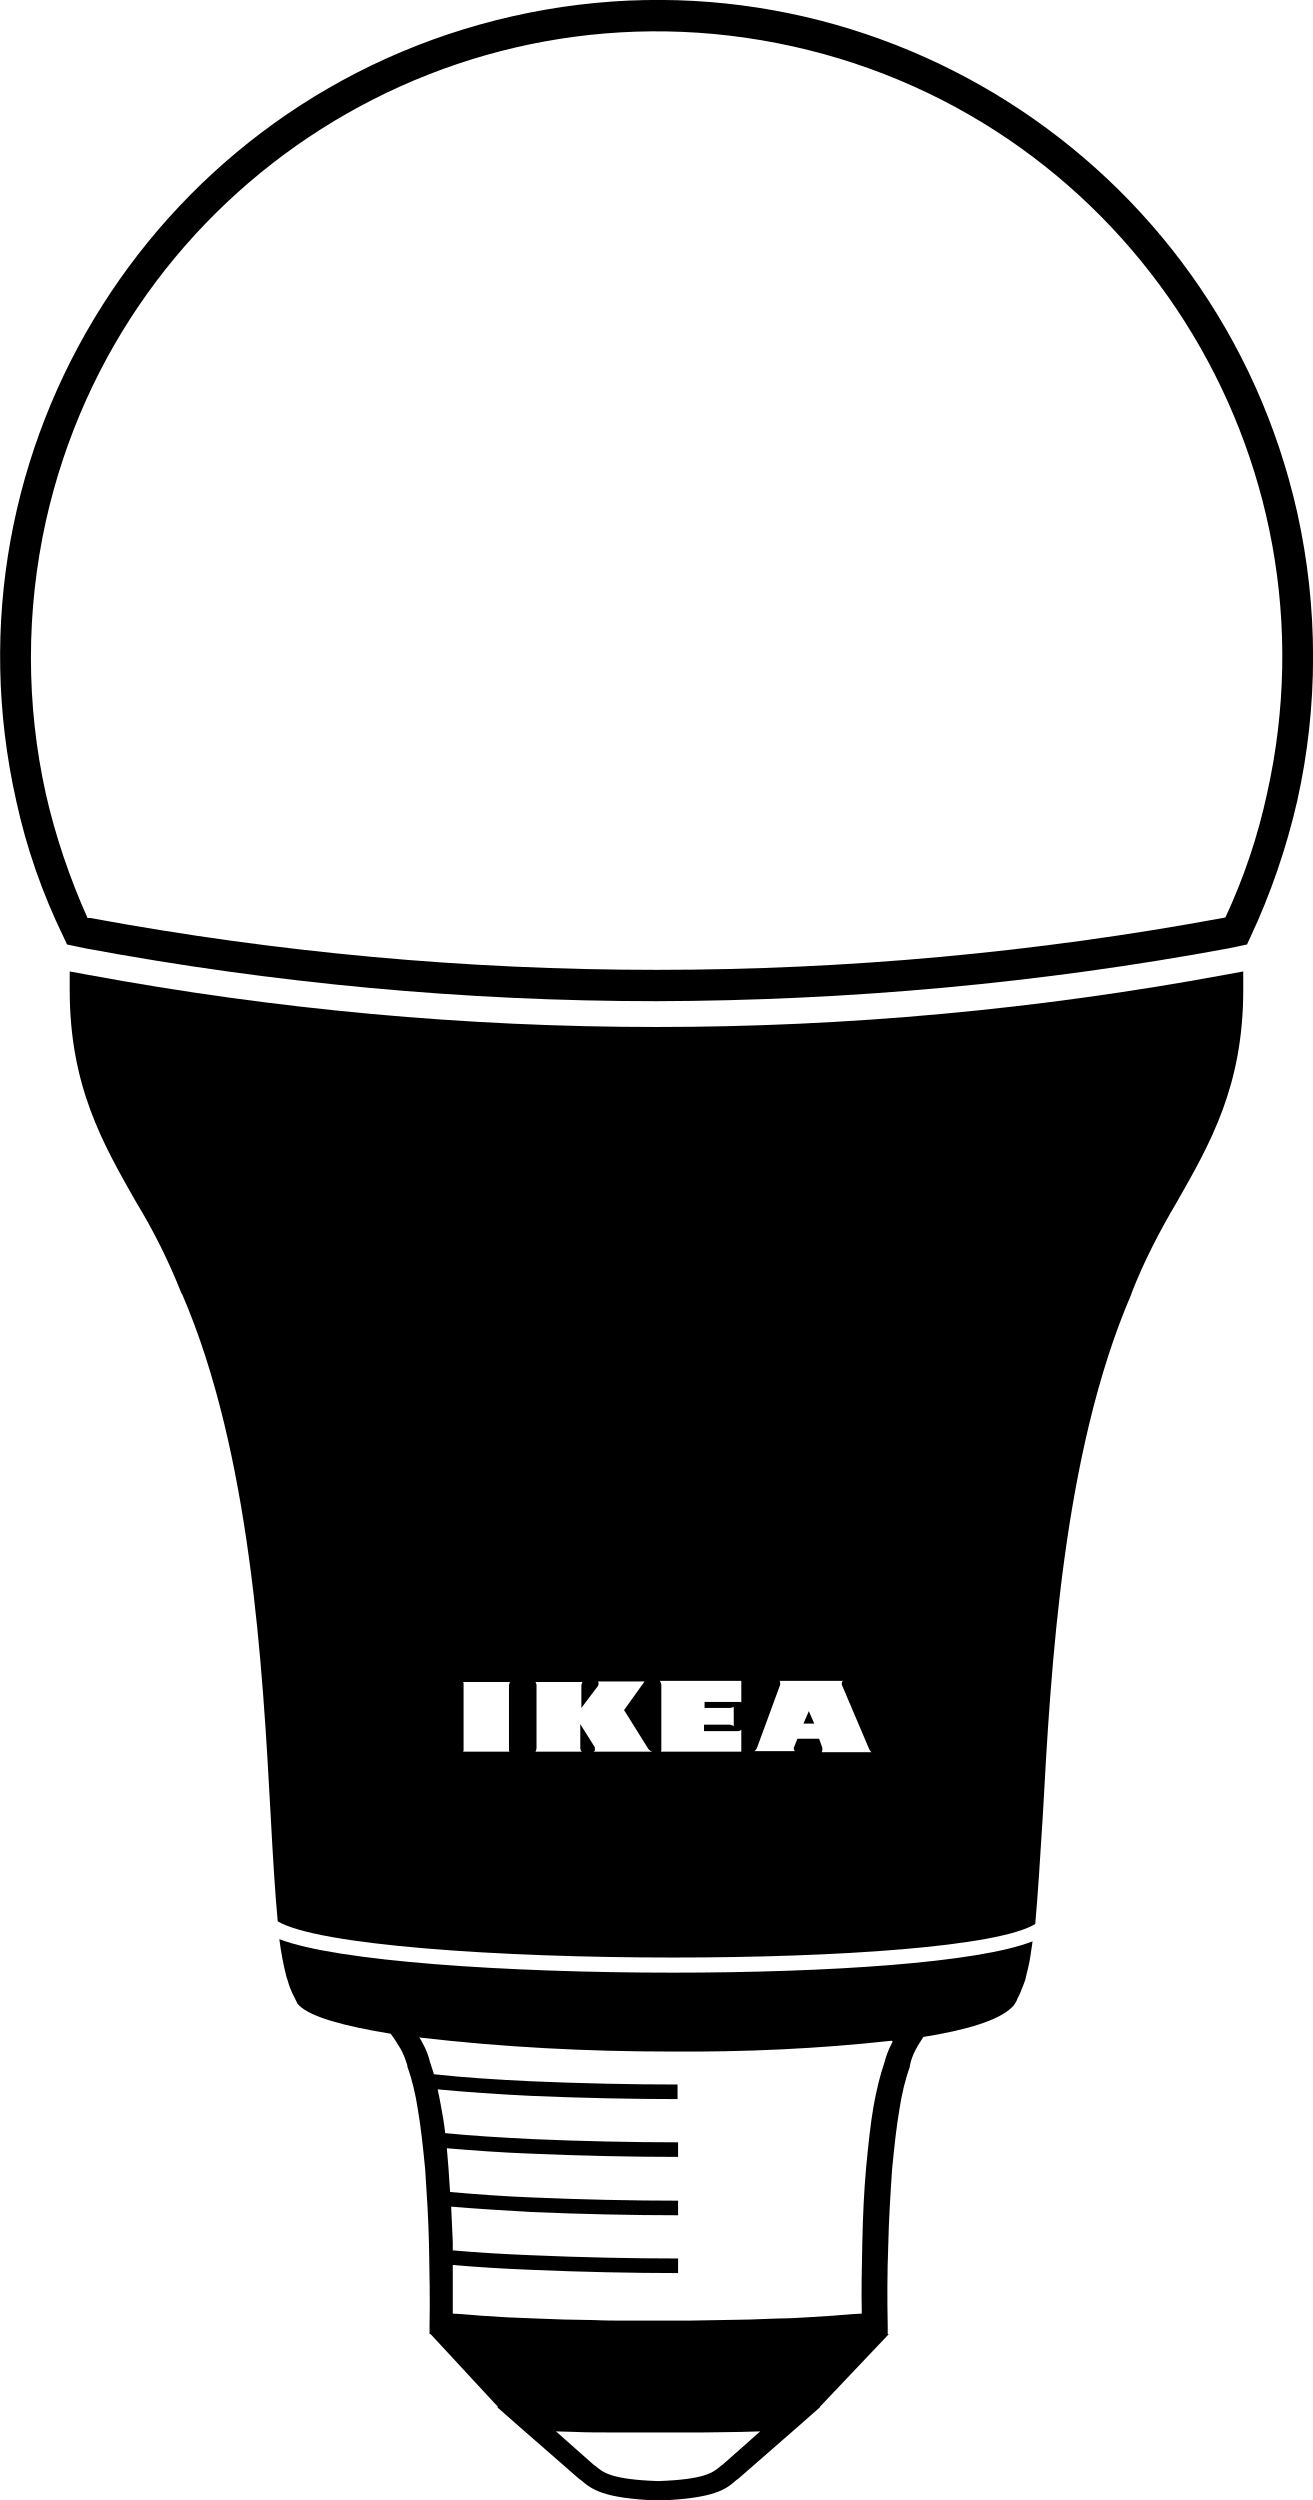
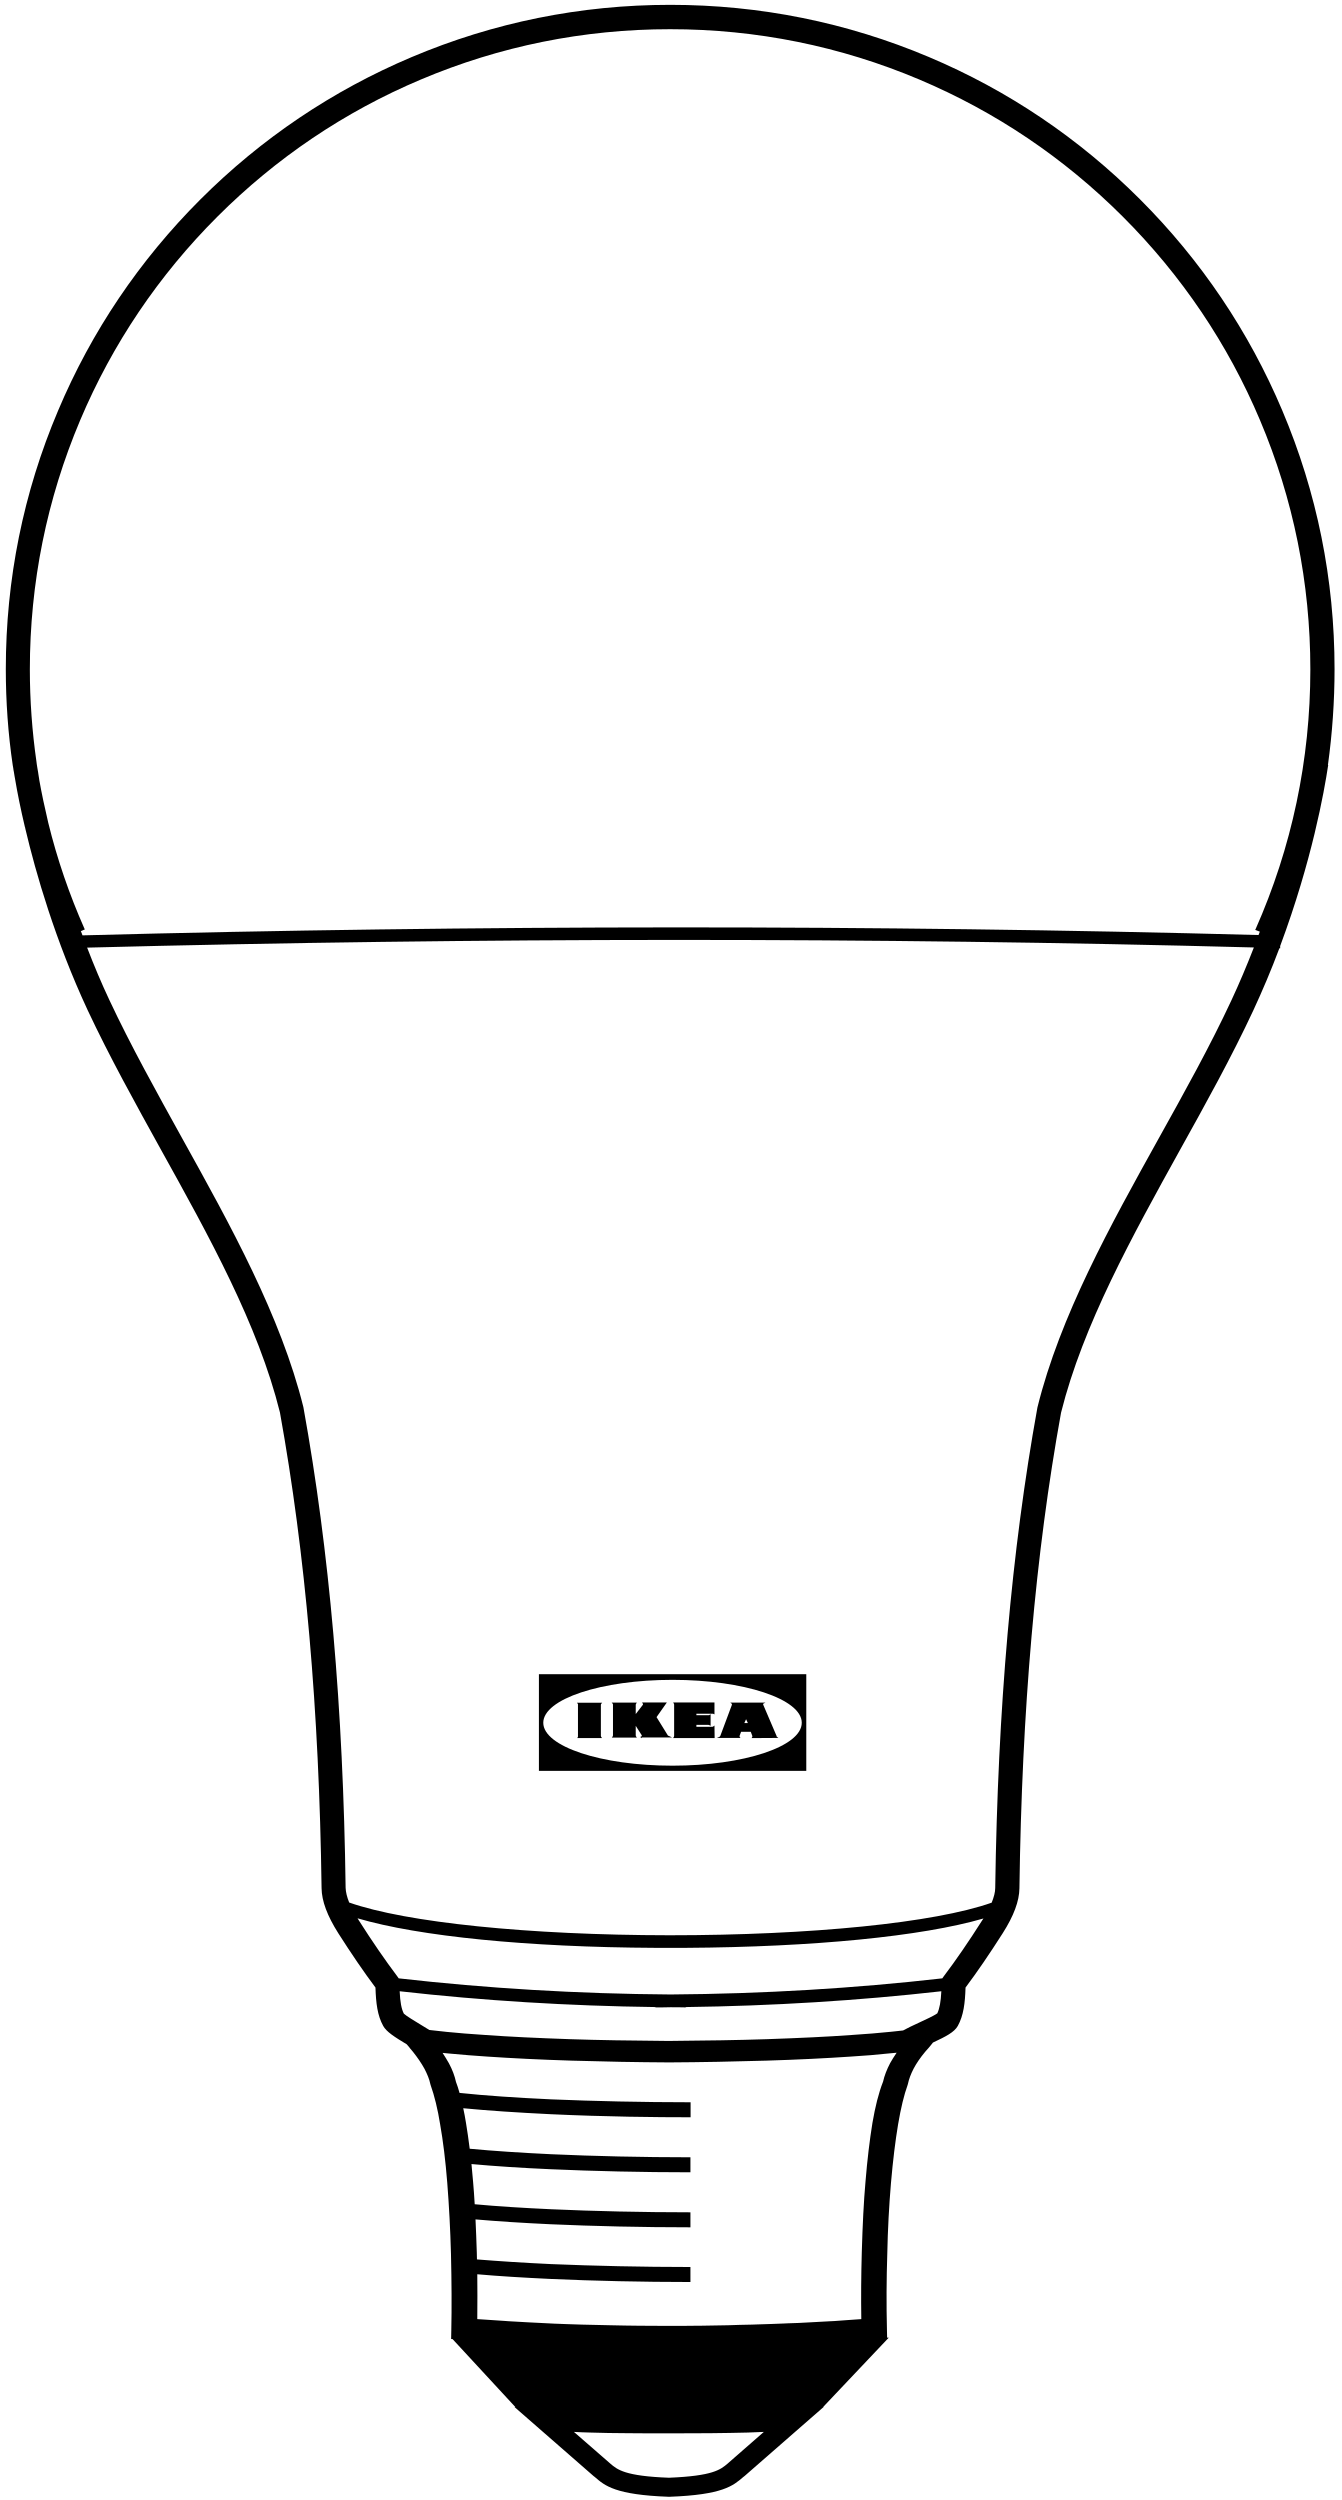
- <svg xmlns="http://www.w3.org/2000/svg" version="1.1" id="Layer_1" x="0px" y="0px" viewBox="0 0 243 462.7" style="enable-background:new 0 0 243 462.7;" xml:space="preserve">
-   <path d="M51.7,358.9c0.3,2.3,0.7,4.6,1.3,6.9c0.2,0.5,0.3,1,0.5,1.6s0.4,1,0.6,1.5c0.1,0.2,0.2,0.4,0.4,0.8s0.3,0.6,0.4,0.8l0.2,0.4  l0.3,0.3c2.1,2.1,8.3,3.8,16.9,5.2c0.7,0.9,1.3,1.9,1.9,2.9c0.5,0.9,0.9,2,1.2,3v0.1v0.1c0.9,2.5,1.5,5.1,1.9,7.7  c0.6,3.4,1,7.3,1.4,11.4c0.3,4.5,0.6,9.3,0.7,13.9c0.1,5.2,0.2,10.3,0.1,14.9v1.6h0.2l12.5,13.5H92l4.2,3.7l11,9.6l0,0l0.3,0.2  c2,1.7,4,3.4,14.3,3.8h0.2c10.3-0.4,12.4-2.1,14.3-3.8l0.3-0.2l0,0l11-9.6l4.2-3.7h-0.1l12.8-13.5h-0.2v-1.6  c-0.1-4.6-0.1-9.7,0.1-14.9c0.1-4.6,0.4-9.4,0.7-13.9c0.4-4.1,0.8-8,1.4-11.4c0.4-2.6,1-5.2,1.9-7.7v-0.1v-0.1c0.2-1,0.6-2.1,1.1-3  c0.4-0.8,0.9-1.5,1.4-2.3c8.1-1.3,14-3.1,16.4-5.5l0.3-0.3l0.2-0.3c0.2-0.3,0.4-0.6,0.5-1l0,0c0.2-0.4,0.4-0.7,0.5-1  c0.2-0.5,0.4-1,0.6-1.5c0.2-0.5,0.4-1,0.5-1.6c0.3-1.2,0.6-2.4,0.8-3.7c0.1-0.9,0.3-1.8,0.4-2.8c-10.1,4-38.1,5.8-66.6,5.8  C93.9,365.1,62.3,363,51.7,358.9z M133.7,456.2l-0.3,0.2c-1.4,1.2-2.9,2.5-11.6,2.8c-8.7-0.3-10.2-1.6-11.6-2.8l-0.3-0.2l-7-6.2  l3.5,0.1c2.2,0.1,4.7,0.1,7.3,0.1s5.3,0,8.1,0s5.5,0,8.1,0s5.1-0.1,7.3-0.1l3.5-0.1L133.7,456.2z M165.1,378.1  c-0.6,1.1-1.1,2.4-1.4,3.6c-0.9,2.6-1.5,5.3-2,8c-0.6,3.4-1,7.3-1.4,11.5c-0.4,4.4-0.6,9.1-0.7,13.8c-0.1,4.5-0.2,9-0.1,13.2  l-1.7,0.1c-1.3,0.1-2.6,0.2-3.8,0.3c-1.6,0.1-3.2,0.2-4.8,0.3c-1.7,0.1-3.4,0.2-5,0.2c-1.9,0.1-3.7,0.1-5.4,0.2l-5.6,0.1  c-2,0-3.9,0.1-5.8,0.1s-3.9,0-5.8,0s-3.8,0-5.8,0s-3.8,0-5.8-0.1l-5.6-0.1c-1.8-0.1-3.6-0.1-5.4-0.2c-1.6-0.1-3.3-0.1-5-0.2  c-1.5-0.1-3.1-0.2-4.8-0.3l-3.7-0.3l-1.7-0.1c0-2.9,0-5.9,0-9c4.5,0.4,9.4,0.7,14.5,0.9c9.2,0.4,18.9,0.6,27.2,0.6V418  c-8.4,0-18-0.2-27.1-0.6c-5.1-0.2-10.1-0.5-14.6-0.9c0-0.5,0-1,0-1.5c-0.1-2.2-0.2-4.4-0.3-6.6c4.6,0.4,9.6,0.7,14.8,1  c9.2,0.4,18.9,0.6,27.2,0.6v-2.7c-8.4,0-18-0.2-27.1-0.6c-5.3-0.2-10.4-0.6-15.1-1c-0.1-1.5-0.2-3-0.3-4.5c-0.1-1.2-0.2-2.4-0.3-3.6  c4.8,0.4,10.1,0.8,15.6,1c9.2,0.4,18.9,0.6,27.2,0.6v-2.7c-8.4,0-18-0.2-27.1-0.6c-5.7-0.3-11.1-0.6-16-1.1  c-0.2-1.8-0.5-3.5-0.8-5.1c-0.2-1.1-0.4-2.1-0.6-3c5.2,0.5,11.1,0.9,17.2,1.2c9.2,0.4,18.9,0.6,27.2,0.6l0,0v-2.7  c-8.4,0-18-0.2-27.1-0.6c-6.4-0.3-12.6-0.7-18-1.3c-0.2-0.8-0.5-1.5-0.7-2.2c-0.3-1.3-0.8-2.5-1.4-3.6c-0.2-0.4-0.4-0.7-0.6-1  c15.5,1.8,31,2.6,46.6,2.6c13.6,0.1,27.2-0.5,40.8-2C165.3,377.8,165.2,377.9,165.1,378.1L165.1,378.1z" />
-   <path d="M121.5,185.3c-35.5,0-70.9-3.3-105.8-9.8l-1.9-0.4l-1.4-0.3l-0.6-1.3C7.9,165.5,4.9,157,3,148.2  C-11.7,82.8,29.4,17.8,94.9,3s130.5,26.4,145.2,91.9c3.9,17.6,3.9,35.8,0,53.3c-2,8.7-4.9,17.2-8.7,25.3l-0.6,1.3l-1.4,0.3l-1.9,0.4  C192.5,182,157,185.2,121.5,185.3 M16.7,169.9c34.6,6.4,69.6,9.6,104.8,9.6c35.2,0,70.2-3.2,104.8-9.6l0.5-0.1  c3.4-7.3,6-15,7.7-22.9c14-62.4-25.3-124.4-87.7-138.3S22.5,33.9,8.5,96.4c-3.7,16.7-3.7,34,0,50.6c1.8,7.9,4.4,15.5,7.7,22.9  L16.7,169.9z" />
+ <svg xmlns="http://www.w3.org/2000/svg" version="1.1" id="Layer_1" x="0px" y="0px" viewBox="0 0 831.6 1549.4" style="enable-background:new 0 0 831.6 1549.4;" xml:space="preserve">
  <g>
-     <polygon points="148.7,319 150.7,319 149.7,316.7  " />
-     <path d="M226.8,180.4c-69.6,12.9-141,12.9-210.6,0l-3.3-0.6v3.4c0,17.8,6.1,28.4,12.3,39.3c3.3,5.4,6.1,11.1,8.4,16.9l0.1,0.1   c12.7,29.4,14.9,69,16.4,96.6c0.4,7.5,0.8,14.2,1.3,19.5c7.4,4.4,40.7,6.7,73.2,6.7c30.5,0,60.1-2,67-6.2c0.5-5.4,0.9-12.2,1.4-20   c1.5-27.5,3.7-67.2,16.4-96.6l0-0.1c2.3-5.9,5.2-11.5,8.4-16.9c6.2-10.9,12.3-21.5,12.3-39.3v-3.4L226.8,180.4z M94.2,324l0.1,0.2   h-8.6l0.1-0.2v-0.4v-11.8v-0.3l-0.1-0.2h8.7l-0.1,0.2l-0.1,0.4v11.8h0L94.2,324z M109.9,324.2L109.9,324.2l0-0.1h0.1   c0,0,0.1-0.1,0.1-0.1c0-0.2,0-0.4,0-0.6l-2.7-4.3v4.5l0.1,0.4l0.2,0.2h-8.6l0.1-0.2l0.1-0.4v-11.8l-0.1-0.3l-0.1-0.2h8.7l-0.1,0.2   l-0.1,0.4v4.2l3.1-4.1c0-0.1,0.1-0.3,0.1-0.4c0-0.1-0.1-0.3-0.1-0.4h8.6l-3.8,5.3l4.5,7.2l0.3,0.3l0.4,0.2H110   C109.9,324.1,109.9,324.2,109.9,324.2z M137.5,324.2h-15.2l0.1-0.2v-0.4v-11.8l-0.1-0.4l-0.2-0.3h15.1v4l-0.2-0.1h-0.4h-6.2v1.1   h4.8l0,0l0.4-0.1l0.2-0.1v3.6l-0.3-0.2l-0.4-0.1h-4.8v1.2h6.3l0.4-0.1l0.2-0.2V324.2z M152.1,324.2c0.1-0.1,0.1-0.3,0.1-0.4   c0-0.1,0-0.2,0-0.3l-0.6-1.7h-4l-0.7,1.7c0,0,0,0,0,0.1c0,0.2,0.1,0.3,0.2,0.5h-7.5c0.2-0.1,0.3-0.2,0.4-0.4c0-0.1,0.1-0.1,0.1-0.2   l4.3-11.7l0,0c0-0.1,0-0.3,0-0.4c0-0.1-0.1-0.2-0.1-0.3h11.7c-0.1,0.1-0.1,0.1-0.2,0.3c0,0.1,0,0.3,0,0.4l5.1,12l0.2,0.3l0.2,0.2   H152.1z" />
+     <path d="M827.1,414.7c0-55.6-10.9-109.5-32.4-160.3c-20.7-49-50.4-93.1-88.2-130.9c-37.8-37.8-81.8-67.5-130.9-88.2   C524.9,13.9,471,3,415.4,3S305.9,13.9,255.1,35.4c-49,20.7-93.1,50.4-130.9,88.2C86.4,161.4,56.7,205.4,36,254.5   C14.5,305.2,3.6,359.1,3.6,414.7c0,19.9,1.4,40,4.3,59.6l0.3,1.7c0.1,0.8,0.2,1.6,0.4,2.4c0.1,0.8,0.3,1.7,0.4,2.5l0.2,1.1   c1.6,9.6,3.7,19.9,6.2,30.4c0.1,0.2,0.1,0.4,0.2,0.6l0.1,0.6c6.5,27.5,18.5,69.2,38.6,112.4c13.5,28.8,29.8,58.2,45.5,86.6   c29.6,53.3,60.2,108.4,73.7,162.8c15.8,87.7,24.3,184.2,25.8,294.8c0.1,8,3.5,17.1,10.4,28c8.1,12.7,15.8,24,23,33.6   c0.3,9.6,1.2,17.3,4.8,23.8c2,3.6,6.8,6.7,14.6,11.4c0.6,0.8,1.2,1.4,1.7,2l0.1,0.2c0.4,0.5,0.8,0.9,1.1,1.3c0.4,0.4,0.7,0.8,1,1.2   c2.7,3.4,5.2,7,7.1,10.5c1.7,3.3,3,6.4,3.6,9.4l0.2,0.7c2.3,6.4,4.4,14.9,5.9,24.4c1.8,10.2,3.3,22.3,4.4,36.2   c1.1,14.1,1.9,29,2.3,44.1c0.4,16.9,0.5,33.2,0.2,47.2l-0.1,5.4l0.9,0.1l38.9,42.1h-0.5l48.9,42.7l0.9,0.7   c6.2,5.4,12.7,11,45.7,12.2h0.5c33-1.2,39.4-6.8,45.7-12.2l0.9-0.7l34.8-30.4l14.2-12.4h-0.3l40.6-42.9h-1l-0.1-4.7   c-0.4-15.5-0.3-31.9,0.2-47.2c0.3-15.1,1.1-29.9,2.3-44.1c1.2-13.9,2.7-26,4.4-36.2c1.7-10.1,3.7-18.3,5.9-24.4l0.2-0.7   c0.6-2.9,1.8-6.1,3.5-9.4c1.8-3.4,4.2-6.9,7.2-10.5c0.2-0.2,0.4-0.5,0.7-0.8c0.4-0.5,0.9-1.1,1.6-1.8c0.8-1,1.7-2,2.5-3.1   c8.1-3.8,13.2-6.4,15.4-10.3c3.6-6.5,4.5-14.2,4.8-23.8c7.2-9.6,14.9-20.9,23-33.6c6.9-10.8,10.3-20,10.4-27.9   c1.5-110.7,9.9-207.1,25.8-294.8c13.6-54.4,44.2-109.5,73.7-162.8c15.8-28.4,32.1-57.8,45.5-86.6c5.6-12.1,11.1-25,16.1-38.4l0.5,0   l0-1.4c19.7-52.9,27.3-95.8,29.7-111.8l0.1-0.4l-0.2,0C825.7,454.6,827.1,434.6,827.1,414.7z M780.8,577.4   c-0.3,0.7-0.5,1.4-0.8,2.1c-237.8-6.4-483.1-6.3-728.9,0.2c-0.3-0.9-0.6-1.8-1-2.6l2.5-1.1l-0.2-0.3c-9.4-21.2-17-43.3-22.5-65.8   c-2.2-9.3-4.1-18.3-5.6-26.7l0-0.2c-0.2-1.1-0.4-2.1-0.5-3.1l-0.2-1.4c-0.1-0.8-0.3-1.5-0.4-2.3c-0.1-0.8-0.3-1.7-0.4-2.5l-0.2-1.6   c-2.7-18.8-4.1-38.1-4.1-57.2c0-53.6,10.5-105.5,31.2-154.5c20-47.3,48.6-89.7,85-126.1c36.4-36.4,78.9-65.1,126.1-85   c48.9-20.7,100.9-31.2,154.5-31.2c53.6,0,105.5,10.5,154.5,31.2c47.3,20,89.7,48.6,126.1,85c36.4,36.4,65.1,78.9,85,126.1   c20.7,48.9,31.2,100.9,31.2,154.5c0,56.1-11.5,110.3-34,161.1l-0.2,0.3L780.8,577.4z M777.1,587.2c-4.4,11.3-9,22.2-13.8,32.5   c-13.2,28.4-29.4,57.5-45.1,85.7c-30.1,54.2-61.2,110.2-75.2,166.7l-0.1,0.5c-16,88.6-24.5,185.9-26.1,297.5c0,2.6-0.8,5.6-2.2,9.1   c-35.4,12.5-111.9,20.2-199.7,20.2c-87.3-0.1-163.3-7.9-198.5-20.3c-1.4-3.5-2.1-6.5-2.2-9.1c-1.5-111.6-10.1-208.9-26.1-297.5   l-0.1-0.5c-14-56.4-45.1-112.5-75.2-166.7c-15.6-28.2-31.8-57.3-45.1-85.7c-4.8-10.2-9.4-21.1-13.7-32.3   C297.9,581,541.1,580.9,777.1,587.2z M406.2,1207.2l0.4,0c3,0,5.9,0,8.8,0h0.4c2.9,0,5.9,0,8.8,0l0.4,0   c79.2-0.5,146.3-7.1,184.5-18.2c-0.2,0.4-0.5,0.8-0.8,1.2c-8.4,13.2-16.4,24.9-23.7,34.5l-1,1.4c-54.4,6.2-111.1,9.6-168.4,10   c-57.4-0.4-114.1-3.8-168.5-10l-1-1.4c-7.3-9.7-15.3-21.3-23.7-34.5c-0.3-0.4-0.5-0.8-0.8-1.3   C259.7,1200.1,326.9,1206.8,406.2,1207.2z M540.7,1315.7c-1.7,10.5-3.2,22.8-4.3,36.4c-1.1,12.3-1.8,26.7-2.3,43.8   c-0.4,14.3-0.5,28.2-0.3,41.4l-8.6,0.6c-2.9,0.2-5.6,0.4-8.2,0.6l-2.2,0.1c-4.5,0.3-8.7,0.5-12.9,0.7c-4.7,0.3-9.4,0.5-13.8,0.6   l-2,0.1c-2.7,0.1-5.3,0.2-7.8,0.3c-3.2,0.1-6.3,0.2-9.4,0.3l-2.8,0.1c-5.1,0.1-10.1,0.2-14.9,0.4c-6,0.1-11.9,0.2-17.5,0.3l-2.1,0   c-5.9,0.1-11.4,0.1-16.8,0.1c-5.9,0-11.9-0.1-18.2-0.1l-0.3,0c-5.8-0.1-11.8-0.1-18-0.3c-5.8-0.1-11.7-0.3-17.7-0.4   c-3-0.1-6.1-0.2-9.2-0.3c-2.6-0.1-5.3-0.2-8-0.3l-1.9-0.1c-4.5-0.2-9.1-0.4-13.9-0.7c-4-0.2-8.1-0.4-12.4-0.7l-2.7-0.2   c-3.3-0.2-6.8-0.5-10.5-0.7l-6.2-0.4c0.1-10.1,0.1-19.2,0-27.8c13.5,1.2,28.7,2.1,45.4,2.9c26.8,1.2,57.4,1.9,86.3,1.9h0.4v-9.3   h-0.4c-29,0-59.5-0.7-85.9-1.8c-17-0.8-32.4-1.8-46-2.9c0-1.4-0.1-2.9-0.1-4.3c-0.2-6.9-0.5-13.8-0.8-20.5   c13.7,1.2,29.3,2.2,46.5,3c26.8,1.2,57.4,1.9,86.3,1.9h0.4v-9.3h-0.4c-29,0-59.5-0.7-85.9-1.9c-17.5-0.8-33.5-1.8-47.4-3.1   c-0.3-4.9-0.6-9.6-1-13.9c-0.3-3.7-0.7-7.4-1-11c14.3,1.3,30.8,2.4,49,3.2c26.8,1.2,57.4,1.9,86.3,1.9h0.4v-9.3h-0.4   c-29,0-59.5-0.7-85.9-1.9c-18.8-0.9-35.8-2-50.5-3.4c-0.7-5.7-1.5-11.1-2.3-16c-0.5-3.2-1.1-6.3-1.7-9.1   c15.5,1.5,33.7,2.7,54.2,3.7c34.3,1.6,65.8,1.9,86.3,1.9h0.4v-9.3h-0.4c-29.1,0-59.6-0.7-85.9-1.8c-21.7-1-40.9-2.3-56.9-4   c-0.7-2.5-1.4-4.8-2.2-6.8c-0.8-3.7-2.2-7.5-4.4-11.6c-1.2-2.2-2.6-4.3-3.9-6.4l4.1,0.4c8.4,0.8,16.2,1.4,23.8,1.9   c14.9,1,32.4,1.9,52.1,2.5c19.9,0.6,40.7,1,60.4,1.1c19.5-0.1,40.4-0.5,60.3-1.1c19.7-0.6,37.3-1.5,52.1-2.5   c8.6-0.5,16.8-1.2,24.2-2l4.4-0.4c-1.6,2.3-2.9,4.5-4,6.4l0,0c-2.1,4-3.6,7.9-4.4,11.5C544.5,1297.2,542.4,1305.8,540.7,1315.7z    M365.9,1507.6c7,0.2,14.9,0.4,23.2,0.4c7.8,0.1,16.6,0.1,25.5,0.1c8.7,0,17-0.1,25.5-0.1c8.4-0.1,16.2-0.2,23.2-0.4   c3.6-0.1,7-0.3,10.1-0.4l-21.5,18.8l-0.9,0.8c-4.5,3.8-9.1,7.7-36.4,8.8c-27.3-1-32-5-36.4-8.8l-22.5-19.6   C358.9,1507.4,362.3,1507.5,365.9,1507.6z M527.9,1261.2c-15.1,1.1-32.3,1.9-52.6,2.6c-17.8,0.6-37.7,0.9-61,1.1   c-23.8-0.2-43.2-0.5-61.1-1.1c-20.2-0.7-37.4-1.5-52.5-2.6c-9.2-0.6-16.8-1.2-23.7-1.9c-4.1-0.4-7.6-0.8-10.9-1.2   c-1.6-1-3.4-2.1-5.4-3.3c-3.3-2-8.8-5.3-10.4-6.8c-1.5-2.9-2.3-7.2-2.6-13.9c51.3,5.8,104.6,9.1,158.5,9.8v0.2l0.4,0c3,0,6,0,9-0.1   c3,0,6,0,9,0.1l0.4,0v-0.2c53.9-0.7,107.1-4,158.4-9.8c-0.3,6.5-1.1,10.7-2.5,13.7c-1.9,1.4-7.7,4.1-11.2,5.7   c-4.1,1.9-7.5,3.5-10,4.9c-2.4,0.3-4.8,0.5-7.4,0.8C544.9,1260,536.8,1260.6,527.9,1261.2z" />
+     <path d="M334,1097.5h165.7v-59.9H334V1097.5z M496.9,1067.7c0,14.7-35.9,26.6-80.1,26.6c-44.2,0-80.1-11.9-80.1-26.6   s35.9-26.6,80.1-26.6C461,1041.1,496.9,1053,496.9,1067.7z" />
+     <path d="M414,1075.7l-7.1-11.5l6.4-9.1h-15.4l0.4,0.6c0.1,0.1,0.2,0.3,0.2,0.4c0,0.2,0,0.4-0.1,0.5l-4.4,5.7l0-5.7l0.1-0.5l0.6-0.9   h-15.6l0.7,0.8l0.1,0.4l0,19.1l-0.1,0.5l-0.6,0.9h15.5l-0.6-0.9l-0.1-0.4v-6l3.7,5.8c0,0,0.1,0.4,0.1,0.7c0,0,0,0,0,0l-0.1,0l0,0   H397l0.2,0.3l-0.4,0.4h0.1h0.4l0,0.5l0.6-0.5h0.5h18.1l-2.1-1L414,1075.7z" />
+     <polygon points="373.2,1055.3 357.6,1055.3 358.2,1056.1 358.2,1075.7 358.2,1076.3 357.8,1077.2 373.1,1077.2 372.5,1076.3    372.4,1075.8 372.4,1056.6 372.5,1056.1  " />
+     <polygon points="441.9,1070.1 441.4,1070.2 431.6,1070.2 431.6,1069 438.9,1069 439.5,1069.1 440.4,1069.6 440.4,1062.4    439.5,1063 439,1063 431.6,1063 431.6,1062.1 441.3,1062.1 441.9,1062.1 442.8,1062.5 442.8,1055.1 417.2,1055.1 417.7,1056    417.8,1056.5 417.8,1075.7 417.7,1076.3 417.2,1077.2 442.9,1077.2 442.8,1069.4  " />
+     <path d="M481.3,1075.9l-8.3-19.4c0-0.1-0.1-0.4,0-0.5c0-0.1,0-0.1,0-0.1l1.4-0.7h-21.8l0.9,0.7c0,0,0.1,0.1,0.1,0.2   c0,0.1,0,0.4,0,0.5l-7.2,19.3c-0.2,0.3-0.5,0.5-0.5,0.5l-1.6,0.7h1.6l0,0.1l0.1-0.1h12.2l0.7,0l-0.4-0.6c0,0-0.1-0.2-0.2-0.5l1-2.7   h6l0.9,2.4c0,0,0,0.3,0.1,0.5c0,0.1-0.1,0.3-0.2,0.5l-0.3,0.5l16.6-0.1l-1.1-0.9L481.3,1075.9z M463.5,1067.9h-2.2l1.1-2.4   L463.5,1067.9z" />
  </g>
</svg>
